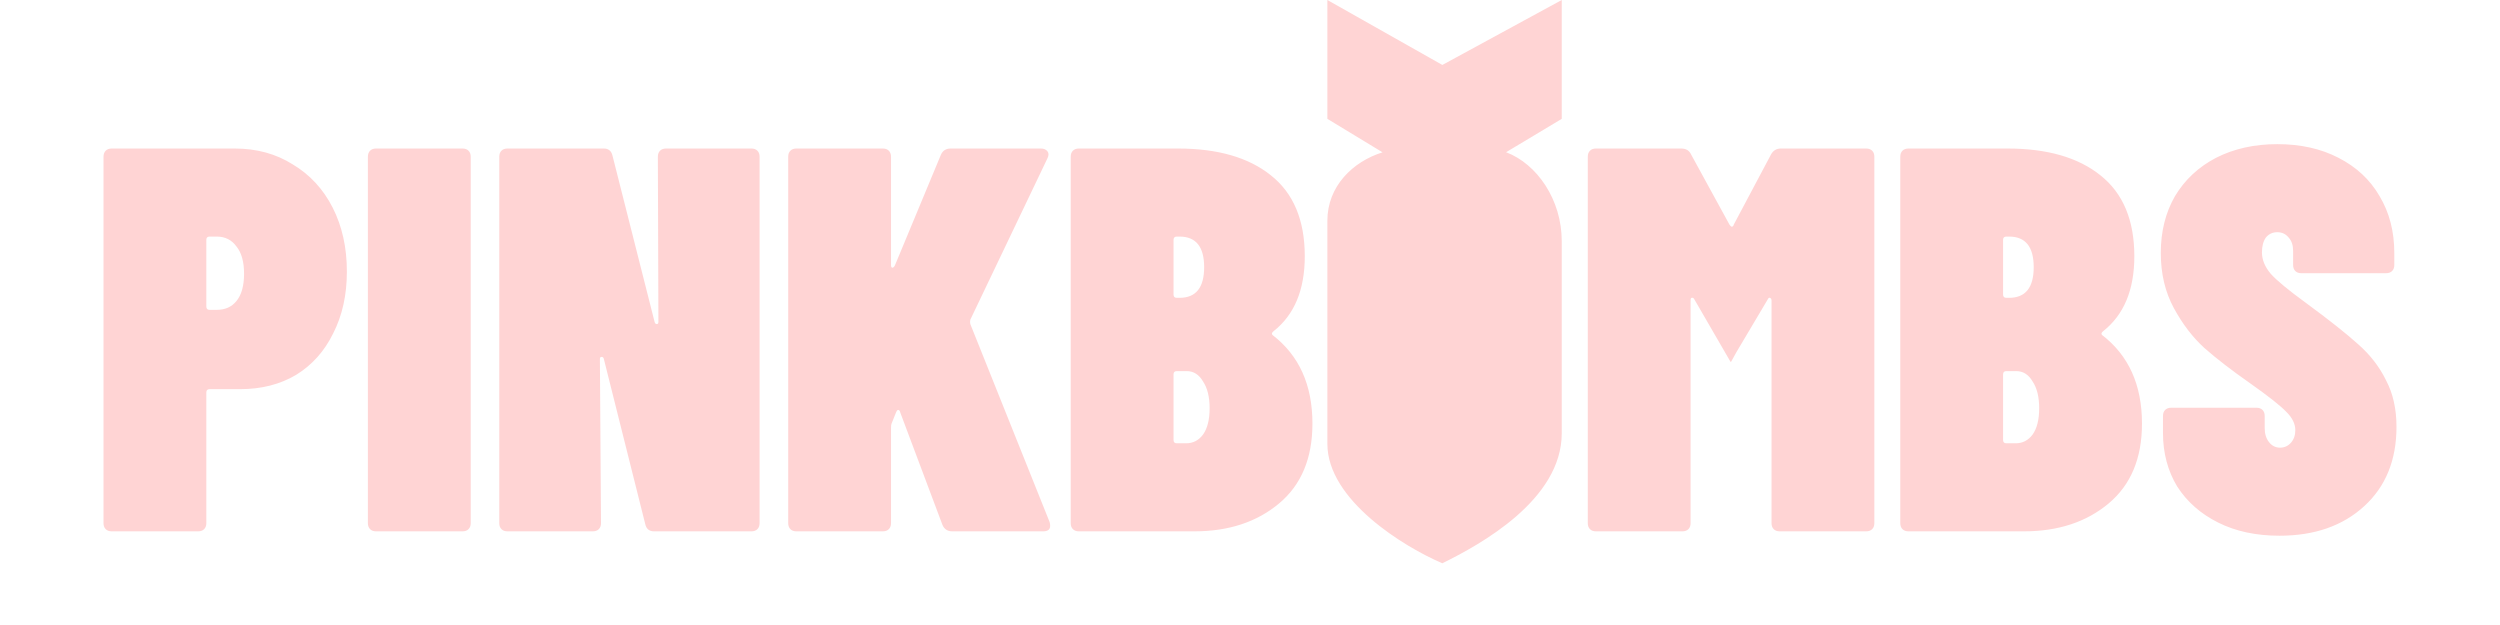
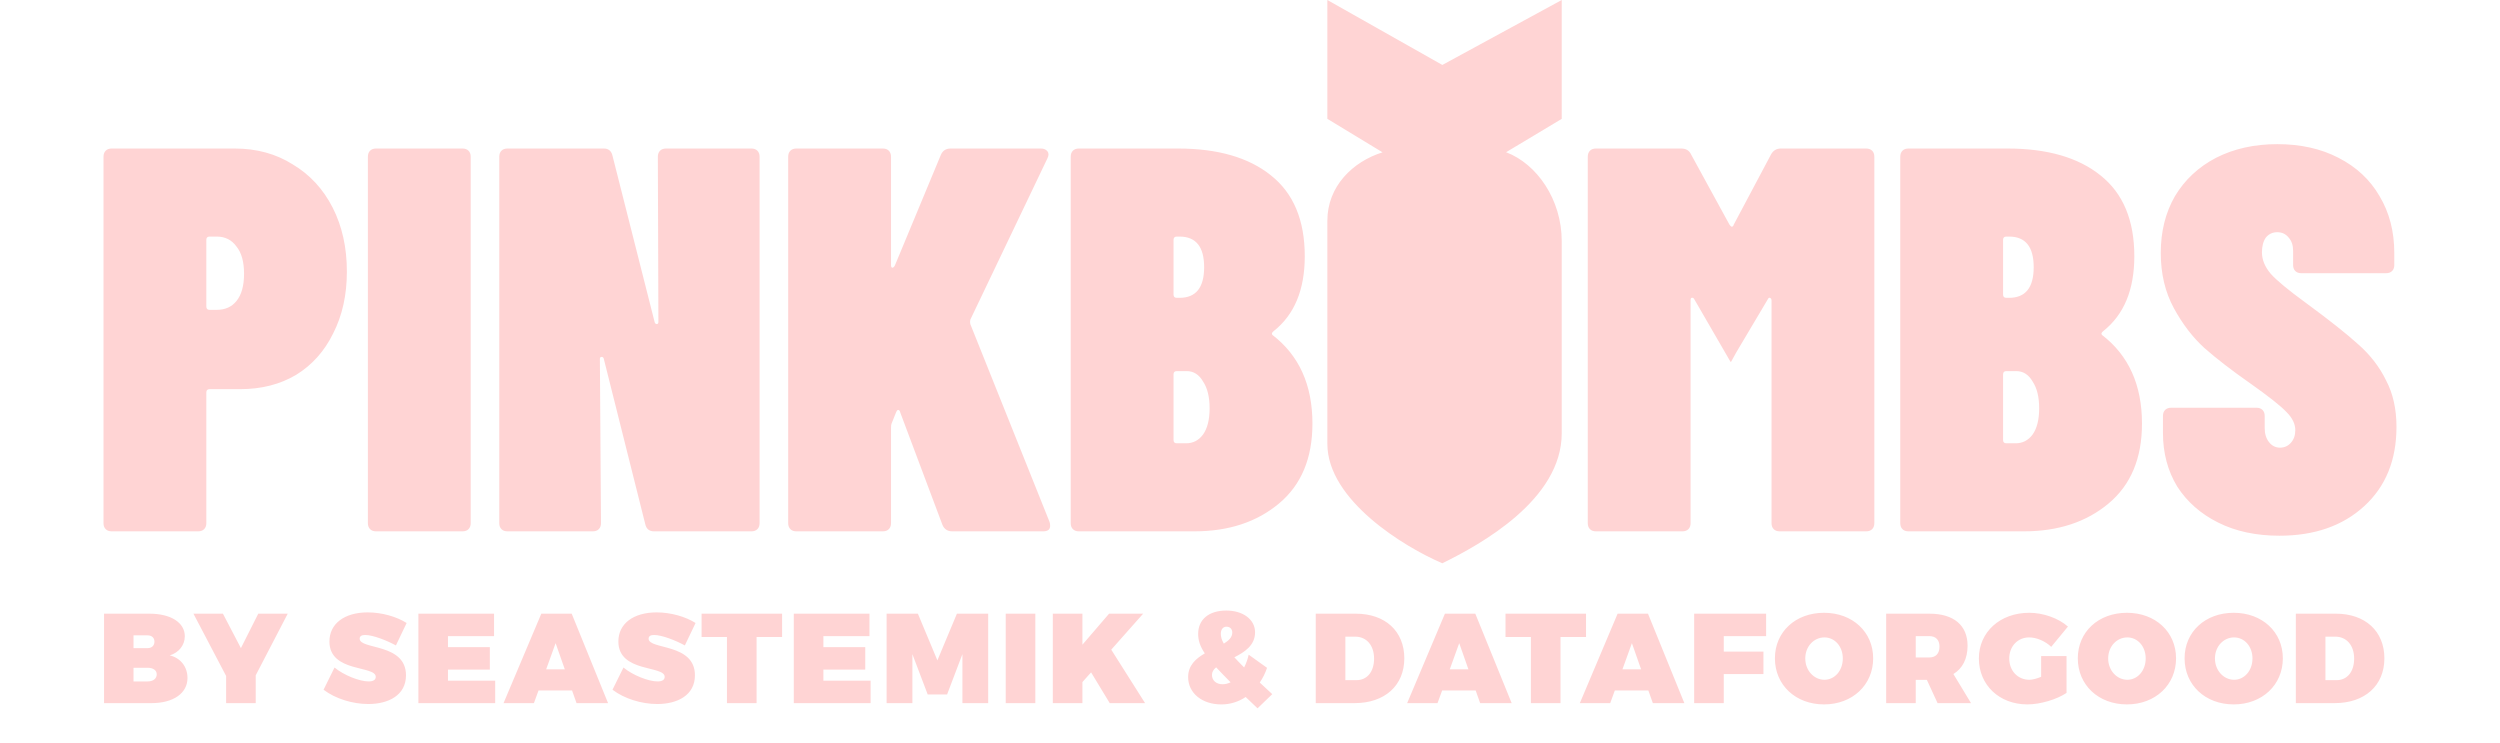
- <svg xmlns="http://www.w3.org/2000/svg" width="192" height="48" viewBox="0 0 192 48" fill="none">
-   <path d="M119.942 9.127L115.667 11.69C118.042 12.588 119.942 15.335 119.942 18.523V33.272C119.942 38.381 113.729 41.807 110.768 43.259C107.826 42.001 101.942 38.404 101.942 34.084V16.955C101.942 14.3 103.895 12.413 106.179 11.698L101.942 9.127V0L110.773 4.988L119.942 0V9.127ZM174.894 11.071C176.686 11.071 178.254 11.421 179.598 12.121C180.97 12.821 182.021 13.801 182.749 15.06C183.505 16.32 183.882 17.777 183.882 19.429V20.352C183.882 20.548 183.826 20.703 183.714 20.814C183.602 20.926 183.448 20.982 183.252 20.982H176.743C176.547 20.982 176.392 20.927 176.28 20.814C176.168 20.703 176.112 20.548 176.112 20.352V19.261C176.112 18.841 176 18.505 175.776 18.253C175.552 17.973 175.258 17.833 174.894 17.833C174.53 17.833 174.236 17.973 174.012 18.253C173.816 18.533 173.718 18.911 173.718 19.387C173.718 19.947 173.942 20.492 174.39 21.024C174.838 21.528 175.735 22.271 177.079 23.251C178.87 24.567 180.214 25.631 181.11 26.442C182.034 27.254 182.748 28.179 183.252 29.215C183.784 30.223 184.05 31.413 184.05 32.785C184.05 35.333 183.224 37.363 181.572 38.875C179.92 40.387 177.75 41.143 175.062 41.143C173.27 41.143 171.702 40.807 170.358 40.135C169.014 39.463 167.964 38.539 167.208 37.363C166.481 36.159 166.117 34.787 166.117 33.247V31.944C166.117 31.749 166.173 31.594 166.285 31.482C166.397 31.371 166.551 31.314 166.747 31.314H173.298C173.494 31.314 173.648 31.371 173.76 31.482C173.872 31.594 173.928 31.749 173.928 31.944V32.869C173.928 33.317 174.04 33.681 174.264 33.961C174.488 34.241 174.768 34.381 175.104 34.381C175.44 34.381 175.72 34.255 175.944 34.003C176.168 33.751 176.28 33.429 176.28 33.037C176.28 32.561 176.056 32.098 175.608 31.65C175.16 31.174 174.222 30.433 172.794 29.425C171.394 28.445 170.232 27.548 169.308 26.736C168.412 25.924 167.628 24.903 166.957 23.671C166.285 22.439 165.949 21.025 165.949 19.429C165.949 17.777 166.313 16.32 167.041 15.06C167.796 13.801 168.846 12.821 170.19 12.121C171.562 11.421 173.13 11.071 174.894 11.071ZM18.03 11.407C19.71 11.407 21.194 11.813 22.482 12.625C23.798 13.409 24.819 14.515 25.547 15.942C26.275 17.37 26.64 19.009 26.64 20.856C26.64 22.648 26.289 24.231 25.589 25.602C24.917 26.974 23.966 28.039 22.734 28.795C21.502 29.523 20.074 29.887 18.45 29.887H16.098C15.93 29.887 15.846 29.971 15.846 30.139V40.177C15.846 40.373 15.789 40.527 15.677 40.639C15.565 40.751 15.411 40.807 15.215 40.807H8.58C8.384 40.807 8.23 40.751 8.118 40.639C8.006 40.527 7.95 40.373 7.95 40.177V12.037C7.95 11.841 8.006 11.687 8.118 11.575C8.23 11.463 8.384 11.407 8.58 11.407H18.03ZM35.52 11.407C35.716 11.407 35.87 11.463 35.982 11.575C36.094 11.687 36.151 11.841 36.151 12.037V40.177C36.151 40.373 36.094 40.527 35.982 40.639C35.87 40.751 35.716 40.807 35.52 40.807H28.884C28.688 40.807 28.534 40.751 28.422 40.639C28.31 40.527 28.254 40.373 28.254 40.177V12.037C28.254 11.841 28.311 11.687 28.422 11.575C28.534 11.463 28.688 11.407 28.884 11.407H35.52ZM46.367 11.407C46.73 11.407 46.955 11.589 47.039 11.953L50.272 24.721C50.3 24.833 50.356 24.889 50.44 24.889C50.524 24.889 50.566 24.833 50.566 24.721L50.524 12.037C50.524 11.841 50.58 11.687 50.692 11.575C50.804 11.463 50.958 11.407 51.154 11.407H57.706C57.902 11.407 58.056 11.463 58.169 11.575C58.28 11.687 58.336 11.841 58.336 12.037V40.177C58.336 40.373 58.28 40.527 58.169 40.639C58.056 40.751 57.902 40.807 57.706 40.807H50.23C49.866 40.806 49.642 40.625 49.558 40.261L46.367 27.535C46.339 27.451 46.282 27.409 46.199 27.409C46.115 27.409 46.072 27.465 46.072 27.577L46.157 40.177C46.157 40.373 46.1 40.527 45.988 40.639C45.876 40.751 45.722 40.807 45.526 40.807H38.974C38.778 40.807 38.624 40.751 38.512 40.639C38.4 40.527 38.344 40.373 38.344 40.177V12.037C38.344 11.841 38.4 11.687 38.512 11.575C38.624 11.463 38.778 11.407 38.974 11.407H46.367ZM67.799 11.407C67.995 11.407 68.149 11.463 68.261 11.575C68.373 11.687 68.43 11.841 68.43 12.037V20.352C68.43 20.465 68.458 20.535 68.514 20.562C68.598 20.562 68.668 20.506 68.724 20.395L72.251 11.911C72.391 11.575 72.644 11.407 73.007 11.407H79.938C80.162 11.407 80.33 11.477 80.442 11.617C80.554 11.757 80.554 11.939 80.442 12.163L74.52 24.553C74.492 24.665 74.492 24.777 74.52 24.889L80.61 40.093C80.638 40.177 80.652 40.275 80.652 40.387C80.652 40.667 80.47 40.807 80.106 40.807H73.133C72.769 40.806 72.517 40.639 72.377 40.303L69.144 31.692C69.116 31.553 69.06 31.483 68.976 31.482C68.92 31.482 68.864 31.553 68.808 31.692L68.472 32.533C68.444 32.589 68.43 32.701 68.43 32.869V40.177C68.43 40.373 68.373 40.527 68.261 40.639C68.149 40.751 67.995 40.807 67.799 40.807H61.164C60.968 40.807 60.814 40.751 60.702 40.639C60.59 40.527 60.534 40.373 60.534 40.177V12.037C60.534 11.841 60.59 11.687 60.702 11.575C60.814 11.463 60.968 11.407 61.164 11.407H67.799ZM90.463 11.407C93.515 11.407 95.895 12.093 97.603 13.465C99.339 14.837 100.207 16.909 100.207 19.681C100.207 22.257 99.409 24.175 97.813 25.435C97.673 25.547 97.645 25.645 97.729 25.729C99.773 27.297 100.795 29.565 100.795 32.533C100.795 35.193 99.941 37.237 98.233 38.665C96.525 40.093 94.355 40.807 91.723 40.807H82.861C82.665 40.807 82.511 40.751 82.399 40.639C82.287 40.527 82.231 40.373 82.231 40.177V12.037C82.231 11.841 82.287 11.687 82.399 11.575C82.511 11.463 82.665 11.407 82.861 11.407H90.463ZM129.124 11.407C129.488 11.407 129.739 11.561 129.879 11.869L132.82 17.245C132.876 17.329 132.932 17.385 132.988 17.413C133.072 17.413 133.128 17.357 133.156 17.245L136.011 11.869C136.179 11.561 136.432 11.407 136.768 11.407H143.32C143.516 11.407 143.67 11.463 143.782 11.575C143.894 11.687 143.95 11.841 143.95 12.037V40.177C143.95 40.373 143.894 40.527 143.782 40.639C143.67 40.751 143.516 40.807 143.32 40.807H136.684C136.488 40.807 136.334 40.751 136.222 40.639C136.11 40.527 136.054 40.373 136.054 40.177V23.083C136.054 22.971 136.011 22.901 135.927 22.873C135.871 22.845 135.815 22.887 135.759 22.999L133.366 27.03L132.946 27.787H132.904L130.131 22.999C130.075 22.887 130.005 22.845 129.921 22.873C129.866 22.873 129.837 22.943 129.837 23.083V40.177C129.837 40.373 129.781 40.527 129.669 40.639C129.557 40.751 129.403 40.807 129.208 40.807H122.572C122.376 40.807 122.222 40.751 122.11 40.639C121.998 40.527 121.942 40.373 121.942 40.177V12.037C121.942 11.841 121.998 11.687 122.11 11.575C122.222 11.463 122.376 11.407 122.572 11.407H129.124ZM154.172 11.407C157.224 11.407 159.605 12.093 161.313 13.465C163.049 14.837 163.916 16.909 163.917 19.681C163.917 22.256 163.119 24.175 161.523 25.435C161.383 25.547 161.355 25.645 161.439 25.729C163.483 27.297 164.504 29.565 164.504 32.533C164.504 35.193 163.651 37.237 161.943 38.665C160.235 40.093 158.065 40.807 155.433 40.807H146.571C146.375 40.807 146.221 40.751 146.109 40.639C145.997 40.527 145.941 40.373 145.941 40.177V12.037C145.941 11.841 145.997 11.687 146.109 11.575C146.221 11.463 146.375 11.407 146.571 11.407H154.172ZM90.379 28.501C90.211 28.501 90.127 28.585 90.127 28.753V33.793C90.127 33.961 90.211 34.045 90.379 34.045H91.093C91.625 34.045 92.059 33.821 92.395 33.373C92.731 32.897 92.899 32.224 92.899 31.356C92.899 30.489 92.731 29.803 92.395 29.299C92.087 28.767 91.667 28.501 91.135 28.501H90.379ZM154.088 28.501C153.921 28.501 153.836 28.585 153.836 28.753V33.793C153.837 33.961 153.921 34.045 154.088 34.045H154.803C155.335 34.045 155.769 33.821 156.105 33.373C156.441 32.897 156.609 32.224 156.609 31.356C156.609 30.489 156.441 29.803 156.105 29.299C155.797 28.767 155.377 28.501 154.845 28.501H154.088ZM16.098 18.169C15.93 18.169 15.846 18.253 15.846 18.421V23.545C15.846 23.713 15.93 23.797 16.098 23.797H16.644C17.288 23.797 17.792 23.573 18.156 23.125C18.548 22.649 18.744 21.948 18.744 21.024C18.744 20.101 18.548 19.401 18.156 18.925C17.792 18.421 17.288 18.169 16.644 18.169H16.098ZM90.379 18.169C90.211 18.169 90.127 18.253 90.127 18.421V22.621C90.127 22.789 90.212 22.873 90.379 22.873H90.589C91.849 22.873 92.479 22.088 92.479 20.52C92.479 18.953 91.849 18.169 90.589 18.169H90.379ZM154.088 18.169C153.921 18.169 153.836 18.253 153.836 18.421V22.621C153.837 22.789 153.921 22.873 154.088 22.873H154.298C155.558 22.873 156.189 22.088 156.189 20.52C156.189 18.953 155.558 18.169 154.298 18.169H154.088Z" fill="#FFD4D4" />
+ <svg xmlns="http://www.w3.org/2000/svg" width="192" height="57" viewBox="0 0 192 57" fill="none">
+   <path d="M119.941 9.127L115.667 11.69C118.041 12.588 119.941 15.335 119.941 18.523V33.272C119.941 38.381 113.729 41.807 110.768 43.259C107.826 42.001 101.941 38.404 101.941 34.084V16.955C101.942 14.3 103.895 12.413 106.179 11.698L101.941 9.127V0L110.772 4.988L119.941 0V9.127ZM174.894 11.071C176.685 11.071 178.254 11.421 179.598 12.121C180.969 12.821 182.019 13.801 182.747 15.06C183.503 16.32 183.881 17.777 183.881 19.429V20.352C183.881 20.549 183.825 20.703 183.713 20.814C183.601 20.926 183.447 20.982 183.251 20.982H176.741C176.545 20.982 176.391 20.926 176.279 20.814C176.167 20.703 176.111 20.548 176.111 20.352V19.261C176.111 18.841 175.999 18.505 175.775 18.253C175.551 17.973 175.257 17.833 174.894 17.833C174.53 17.833 174.236 17.973 174.012 18.253C173.816 18.533 173.717 18.911 173.717 19.387C173.717 19.947 173.942 20.492 174.39 21.024C174.838 21.528 175.733 22.271 177.077 23.251C178.869 24.567 180.213 25.63 181.109 26.442C182.033 27.254 182.747 28.179 183.251 29.215C183.783 30.223 184.049 31.413 184.049 32.785C184.049 35.333 183.223 37.363 181.571 38.875C179.919 40.387 177.749 41.142 175.062 41.143C173.27 41.143 171.701 40.807 170.357 40.135C169.014 39.463 167.963 38.539 167.207 37.363C166.479 36.159 166.115 34.787 166.115 33.247V31.944C166.115 31.749 166.171 31.594 166.283 31.482C166.395 31.371 166.549 31.314 166.745 31.314H173.297C173.493 31.314 173.647 31.371 173.759 31.482C173.871 31.594 173.928 31.749 173.928 31.944V32.869C173.928 33.317 174.04 33.681 174.264 33.961C174.488 34.241 174.768 34.381 175.104 34.381C175.439 34.381 175.719 34.255 175.943 34.003C176.167 33.751 176.279 33.429 176.279 33.037C176.279 32.561 176.055 32.098 175.607 31.65C175.159 31.174 174.221 30.433 172.793 29.425C171.393 28.445 170.232 27.548 169.308 26.736C168.412 25.924 167.627 24.903 166.955 23.671C166.283 22.439 165.947 21.025 165.947 19.429C165.947 17.777 166.311 16.32 167.039 15.06C167.795 13.801 168.845 12.821 170.189 12.121C171.561 11.421 173.13 11.071 174.894 11.071ZM18.029 11.407C19.709 11.407 21.194 11.813 22.481 12.625C23.797 13.409 24.819 14.515 25.547 15.942C26.275 17.37 26.64 19.009 26.64 20.856C26.64 22.648 26.289 24.231 25.589 25.602C24.917 26.974 23.965 28.039 22.733 28.795C21.501 29.523 20.073 29.887 18.449 29.887H16.098C15.93 29.887 15.846 29.971 15.846 30.139V40.177C15.846 40.373 15.789 40.527 15.677 40.639C15.565 40.751 15.411 40.807 15.215 40.807H8.579C8.383 40.807 8.229 40.751 8.117 40.639C8.005 40.527 7.949 40.373 7.949 40.177V12.037C7.949 11.841 8.005 11.687 8.117 11.575C8.229 11.463 8.383 11.407 8.579 11.407H18.029ZM35.52 11.407C35.715 11.407 35.869 11.463 35.981 11.575C36.093 11.687 36.15 11.841 36.15 12.037V40.177C36.15 40.373 36.093 40.527 35.981 40.639C35.87 40.751 35.715 40.807 35.52 40.807H28.884C28.688 40.807 28.534 40.751 28.422 40.639C28.31 40.527 28.254 40.373 28.254 40.177V12.037C28.254 11.841 28.31 11.687 28.422 11.575C28.534 11.463 28.688 11.407 28.884 11.407H35.52ZM46.366 11.407C46.73 11.407 46.954 11.589 47.038 11.953L50.272 24.721C50.299 24.833 50.356 24.889 50.44 24.889C50.523 24.889 50.565 24.833 50.565 24.721L50.523 12.037C50.523 11.841 50.58 11.687 50.691 11.575C50.803 11.463 50.958 11.407 51.153 11.407H57.706C57.902 11.407 58.056 11.463 58.168 11.575C58.28 11.687 58.336 11.841 58.336 12.037V40.177C58.336 40.373 58.28 40.527 58.168 40.639C58.056 40.751 57.902 40.807 57.706 40.807H50.23C49.866 40.806 49.642 40.625 49.558 40.261L46.366 27.535C46.338 27.451 46.282 27.409 46.198 27.409C46.114 27.409 46.071 27.465 46.071 27.577L46.156 40.177C46.156 40.373 46.099 40.527 45.987 40.639C45.875 40.751 45.721 40.807 45.525 40.807H38.974C38.778 40.807 38.624 40.751 38.512 40.639C38.4 40.527 38.344 40.373 38.344 40.177V12.037C38.344 11.841 38.4 11.687 38.512 11.575C38.624 11.463 38.778 11.407 38.974 11.407H46.366ZM67.799 11.407C67.995 11.407 68.149 11.463 68.261 11.575C68.373 11.687 68.43 11.841 68.43 12.037V20.352C68.43 20.465 68.458 20.535 68.514 20.562C68.597 20.562 68.668 20.506 68.724 20.395L72.251 11.911C72.391 11.575 72.643 11.407 73.007 11.407H79.938C80.161 11.407 80.329 11.477 80.441 11.617C80.553 11.757 80.553 11.939 80.441 12.163L74.519 24.553C74.492 24.665 74.492 24.777 74.519 24.889L80.609 40.093C80.637 40.177 80.651 40.275 80.651 40.387C80.651 40.667 80.469 40.807 80.106 40.807H73.133C72.769 40.806 72.517 40.639 72.377 40.303L69.144 31.692C69.116 31.553 69.059 31.483 68.976 31.482C68.92 31.482 68.864 31.553 68.808 31.692L68.472 32.533C68.444 32.589 68.43 32.701 68.43 32.869V40.177C68.43 40.373 68.373 40.527 68.261 40.639C68.149 40.751 67.995 40.807 67.799 40.807H61.163C60.967 40.807 60.813 40.751 60.701 40.639C60.589 40.527 60.533 40.373 60.533 40.177V12.037C60.533 11.841 60.589 11.687 60.701 11.575C60.813 11.463 60.967 11.407 61.163 11.407H67.799ZM90.463 11.407C93.515 11.407 95.895 12.093 97.603 13.465C99.338 14.837 100.206 16.909 100.206 19.681C100.206 22.257 99.408 24.175 97.812 25.435C97.673 25.547 97.645 25.645 97.728 25.729C99.772 27.297 100.795 29.565 100.795 32.533C100.795 35.193 99.94 37.237 98.232 38.665C96.525 40.093 94.355 40.807 91.723 40.807H82.86C82.664 40.807 82.51 40.751 82.398 40.639C82.287 40.527 82.231 40.373 82.231 40.177V12.037C82.231 11.841 82.287 11.687 82.398 11.575C82.51 11.463 82.664 11.407 82.86 11.407H90.463ZM129.123 11.407C129.487 11.407 129.739 11.561 129.879 11.869L132.819 17.245C132.875 17.329 132.931 17.385 132.987 17.413C133.071 17.413 133.127 17.357 133.155 17.245L136.011 11.869C136.179 11.561 136.432 11.407 136.768 11.407H143.319C143.515 11.407 143.669 11.463 143.781 11.575C143.893 11.687 143.949 11.841 143.949 12.037V40.177C143.949 40.373 143.893 40.527 143.781 40.639C143.669 40.751 143.515 40.807 143.319 40.807H136.684C136.488 40.807 136.334 40.751 136.222 40.639C136.11 40.527 136.054 40.373 136.054 40.177V23.083C136.054 22.971 136.011 22.901 135.927 22.873C135.871 22.845 135.815 22.887 135.759 22.999L133.365 27.03L132.945 27.787H132.903L130.131 22.999C130.075 22.887 130.005 22.845 129.921 22.873C129.865 22.873 129.837 22.943 129.837 23.083V40.177C129.837 40.373 129.781 40.527 129.669 40.639C129.557 40.751 129.403 40.807 129.207 40.807H122.571C122.375 40.807 122.221 40.751 122.109 40.639C121.997 40.527 121.941 40.373 121.941 40.177V12.037C121.941 11.841 121.997 11.687 122.109 11.575C122.221 11.463 122.375 11.407 122.571 11.407H129.123ZM154.172 11.407C157.224 11.407 159.604 12.093 161.312 13.465C163.048 14.837 163.916 16.909 163.916 19.681C163.916 22.256 163.118 24.175 161.522 25.435C161.382 25.547 161.354 25.645 161.438 25.729C163.482 27.297 164.504 29.565 164.504 32.533C164.504 35.193 163.65 37.237 161.942 38.665C160.234 40.093 158.064 40.807 155.433 40.807H146.57C146.374 40.807 146.22 40.751 146.108 40.639C145.996 40.527 145.94 40.373 145.94 40.177V12.037C145.94 11.841 145.997 11.687 146.108 11.575C146.22 11.463 146.374 11.407 146.57 11.407H154.172ZM90.379 28.501C90.211 28.501 90.127 28.585 90.127 28.753V33.793C90.127 33.961 90.211 34.045 90.379 34.045H91.093C91.625 34.045 92.059 33.821 92.394 33.373C92.731 32.897 92.898 32.224 92.898 31.356C92.898 30.489 92.731 29.803 92.394 29.299C92.087 28.767 91.667 28.501 91.135 28.501H90.379ZM154.088 28.501C153.92 28.501 153.836 28.585 153.836 28.753V33.793C153.836 33.961 153.92 34.045 154.088 34.045H154.803C155.334 34.045 155.769 33.821 156.104 33.373C156.44 32.897 156.608 32.224 156.608 31.356C156.608 30.489 156.44 29.803 156.104 29.299C155.797 28.767 155.376 28.501 154.845 28.501H154.088ZM16.098 18.169C15.93 18.169 15.846 18.253 15.846 18.421V23.545C15.846 23.713 15.93 23.797 16.098 23.797H16.644C17.287 23.797 17.791 23.573 18.155 23.125C18.547 22.649 18.743 21.948 18.743 21.024C18.743 20.101 18.547 19.401 18.155 18.925C17.791 18.421 17.287 18.169 16.644 18.169H16.098ZM90.379 18.169C90.211 18.169 90.127 18.253 90.127 18.421V22.621C90.127 22.789 90.211 22.873 90.379 22.873H90.589C91.849 22.873 92.478 22.088 92.478 20.52C92.478 18.953 91.849 18.169 90.589 18.169H90.379ZM154.088 18.169C153.92 18.169 153.836 18.253 153.836 18.421V22.621C153.836 22.789 153.92 22.873 154.088 22.873H154.298C155.558 22.873 156.188 22.088 156.188 20.52C156.188 18.953 155.558 18.169 154.298 18.169H154.088Z" fill="#FFD4D4" />
+   <path d="M7.99 47.13H11.469C13.125 47.13 14.193 47.816 14.193 48.865C14.193 49.541 13.743 50.119 13.037 50.335C13.86 50.521 14.399 51.207 14.399 52.069C14.399 53.245 13.311 54 11.636 54H7.99V47.13ZM10.254 48.796V49.776H11.342C11.655 49.776 11.861 49.58 11.861 49.276C11.861 48.982 11.655 48.796 11.342 48.796H10.254ZM10.254 51.285V52.334H11.342C11.763 52.334 12.037 52.118 12.037 51.785C12.037 51.481 11.763 51.285 11.342 51.285H10.254ZM19.639 51.864V54H17.365V51.913L14.856 47.13H17.12L18.502 49.776L19.835 47.13H22.098L19.639 51.864ZM28.24 47.032C29.328 47.032 30.455 47.356 31.229 47.846L30.406 49.57C29.71 49.188 28.642 48.767 28.044 48.767C27.79 48.767 27.623 48.845 27.623 49.051C27.623 49.913 31.18 49.374 31.18 51.864C31.18 53.392 29.838 54.069 28.289 54.069C27.094 54.069 25.761 53.667 24.85 52.971L25.692 51.266C26.398 51.854 27.613 52.334 28.309 52.334C28.642 52.334 28.858 52.226 28.858 51.981C28.858 51.089 25.3 51.677 25.3 49.267C25.3 47.895 26.457 47.032 28.24 47.032ZM37.943 48.855H34.405V49.698H37.62V51.423H34.405V52.275H38.031V54H32.132V47.13H37.943V48.855ZM43.935 53.03H41.358L41.005 54H38.672L41.573 47.13H43.906L46.699 54H44.278L43.935 53.03ZM43.376 51.403L42.671 49.394L41.946 51.403H43.376ZM50.431 47.032C51.519 47.032 52.645 47.356 53.42 47.846L52.596 49.57C51.901 49.188 50.833 48.767 50.235 48.767C49.98 48.767 49.813 48.845 49.813 49.051C49.813 49.913 53.371 49.374 53.371 51.864C53.371 53.392 52.028 54.069 50.48 54.069C49.284 54.069 47.951 53.667 47.04 52.971L47.883 51.266C48.588 51.854 49.803 52.334 50.499 52.334C50.833 52.334 51.048 52.226 51.048 51.981C51.048 51.089 47.491 51.677 47.491 49.267C47.491 47.895 48.647 47.032 50.431 47.032ZM60.065 48.924H58.105V54H55.831V48.924H53.881V47.13H60.065V48.924ZM66.774 48.855H63.236V49.698H66.451V51.423H63.236V52.275H66.862V54H60.963V47.13H66.774V48.855ZM75.892 54H73.913V50.237L72.737 53.334H71.247L70.071 50.237V54H68.091V47.13H70.493L71.992 50.717L73.491 47.13H75.892V54ZM79.513 54H77.24V47.13H79.513V54ZM85.227 54L83.796 51.638L83.13 52.383V54H80.856V47.13H83.13V49.512L85.178 47.13H87.794L85.344 49.894L87.942 54H85.227ZM96.579 54.4L95.669 53.53C95.109 53.9 94.479 54.1 93.799 54.1C92.319 54.1 91.249 53.23 91.249 52C91.249 51.1 91.839 50.58 92.529 50.18C92.149 49.61 92.019 49.17 92.019 48.68C92.019 47.57 92.849 46.89 94.179 46.89C95.469 46.89 96.389 47.58 96.389 48.56C96.389 49.55 95.609 50.07 94.799 50.48C95.009 50.71 95.259 50.97 95.549 51.26C95.699 50.97 95.819 50.64 95.899 50.28L97.309 51.29C97.169 51.71 96.979 52.08 96.749 52.42L97.709 53.31L96.579 54.4ZM93.759 48.67C93.759 48.9 93.819 49.14 93.989 49.43C94.369 49.2 94.639 48.94 94.639 48.58C94.639 48.31 94.459 48.13 94.199 48.13C93.919 48.13 93.759 48.35 93.759 48.67ZM93.889 52.55C94.099 52.55 94.309 52.5 94.509 52.4C94.069 51.96 93.709 51.58 93.399 51.25C93.199 51.42 93.079 51.6 93.079 51.83C93.079 52.27 93.419 52.55 93.889 52.55ZM101.05 47.13H104.118C106.381 47.13 107.851 48.473 107.851 50.56C107.851 52.648 106.352 54 104.029 54H101.05V47.13ZM103.324 48.894V52.236H104.176C105 52.236 105.529 51.589 105.529 50.58C105.529 49.561 104.951 48.894 104.069 48.894H103.324ZM113.332 53.03H110.755L110.402 54H108.07L110.97 47.13H113.303L116.096 54H113.675L113.332 53.03ZM112.774 51.403L112.068 49.394L111.343 51.403H112.774ZM121.807 48.924H119.847V54H117.573V48.924H115.623V47.13H121.807V48.924ZM126.595 53.03H124.017L123.664 54H121.332L124.233 47.13H126.565L129.358 54H126.938L126.595 53.03ZM126.036 51.403L125.33 49.394L124.605 51.403H126.036ZM135.638 48.855H132.385V50.041H135.432V51.766H132.385V54H130.111V47.13H135.638V48.855ZM140.086 47.062C142.271 47.062 143.859 48.532 143.859 50.56C143.859 52.599 142.271 54.098 140.086 54.098C137.901 54.098 136.313 52.608 136.313 50.56C136.313 48.522 137.901 47.062 140.086 47.062ZM140.115 48.953C139.322 48.953 138.645 49.629 138.645 50.57C138.645 51.511 139.331 52.207 140.115 52.207C140.899 52.207 141.527 51.511 141.527 50.57C141.527 49.629 140.899 48.953 140.115 48.953ZM148.806 54L147.983 52.216H147.13V54H144.857V47.13H148.179C150.041 47.13 151.109 48.022 151.109 49.59C151.109 50.59 150.727 51.334 150.021 51.766L151.374 54H148.806ZM147.13 50.492H148.179C148.669 50.492 148.953 50.188 148.953 49.659C148.953 49.149 148.669 48.855 148.179 48.855H147.13V50.492ZM156.76 50.384H158.71V53.216C157.946 53.726 156.682 54.098 155.702 54.098C153.546 54.098 151.978 52.608 151.978 50.57C151.978 48.541 153.604 47.062 155.849 47.062C156.917 47.062 158.083 47.473 158.818 48.12L157.534 49.678C157.074 49.237 156.407 48.953 155.839 48.953C154.957 48.953 154.31 49.639 154.31 50.57C154.31 51.521 154.967 52.207 155.858 52.207C156.094 52.207 156.427 52.118 156.76 51.981V50.384ZM163.348 47.062C165.534 47.062 167.121 48.532 167.121 50.56C167.121 52.599 165.534 54.098 163.348 54.098C161.163 54.098 159.575 52.608 159.575 50.56C159.575 48.522 161.163 47.062 163.348 47.062ZM163.378 48.953C162.584 48.953 161.908 49.629 161.908 50.57C161.908 51.511 162.594 52.207 163.378 52.207C164.162 52.207 164.789 51.511 164.789 50.57C164.789 49.629 164.162 48.953 163.378 48.953ZM171.549 47.062C173.734 47.062 175.322 48.532 175.322 50.56C175.322 52.599 173.734 54.098 171.549 54.098C169.364 54.098 167.776 52.608 167.776 50.56C167.776 48.522 169.364 47.062 171.549 47.062ZM171.578 48.953C170.785 48.953 170.108 49.629 170.108 50.57C170.108 51.511 170.794 52.207 171.578 52.207C172.362 52.207 172.99 51.511 172.99 50.57C172.99 49.629 172.362 48.953 171.578 48.953ZM176.32 47.13H179.387C181.651 47.13 183.121 48.473 183.121 50.56C183.121 52.648 181.621 54 179.299 54H176.32V47.13ZM178.593 48.894V52.236H179.446C180.269 52.236 180.798 51.589 180.798 50.58C180.798 49.561 180.22 48.894 179.338 48.894H178.593Z" fill="#FFD4D4" />
</svg>
